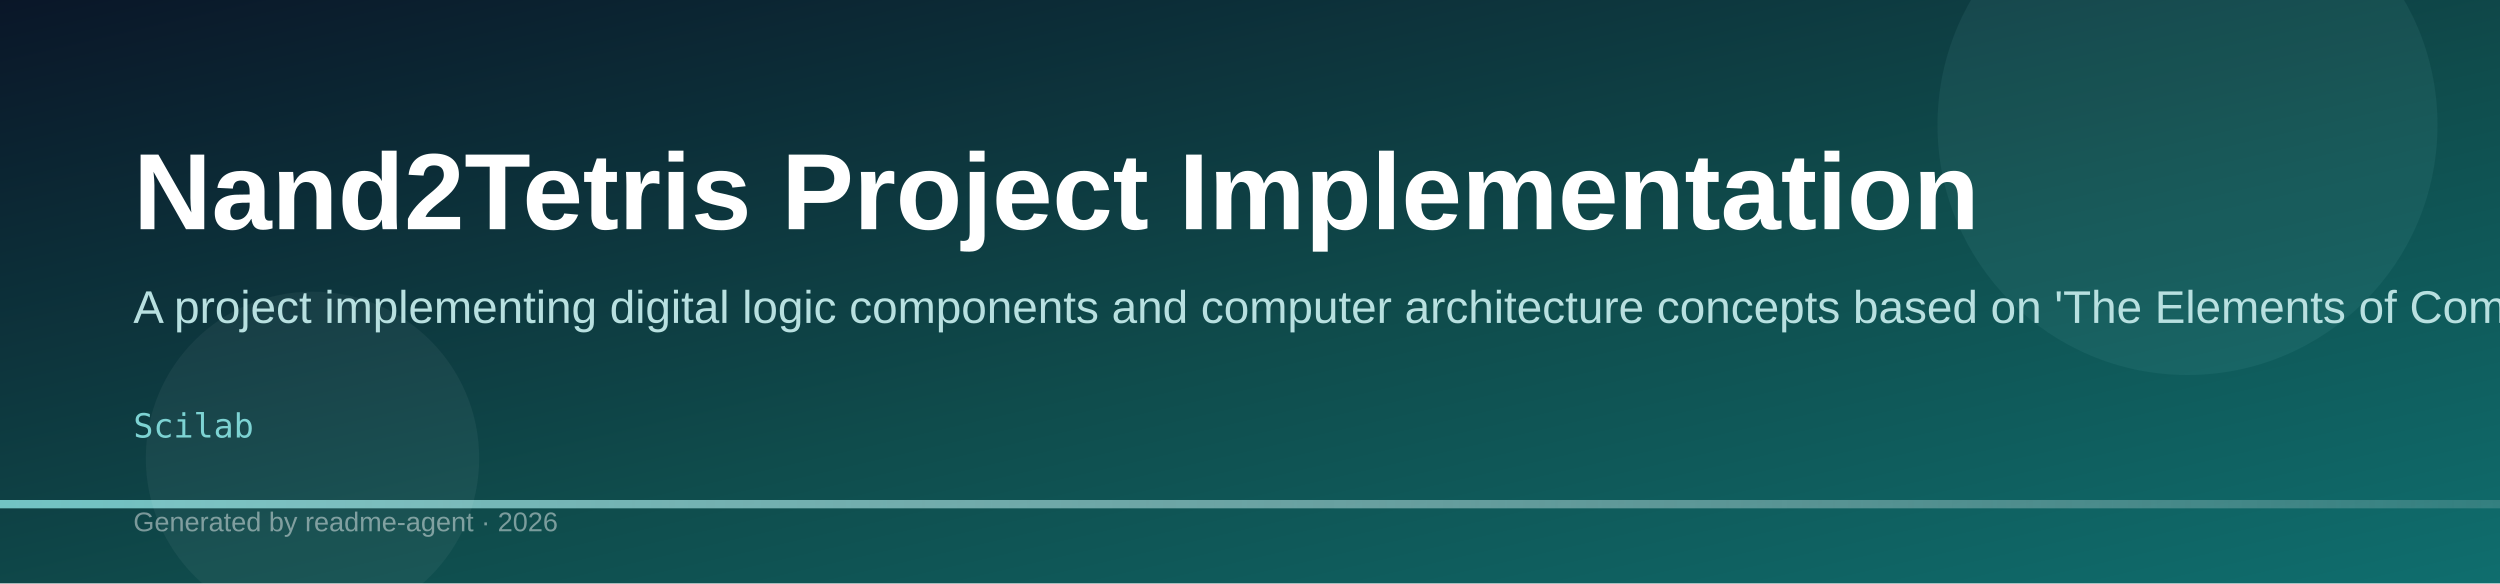
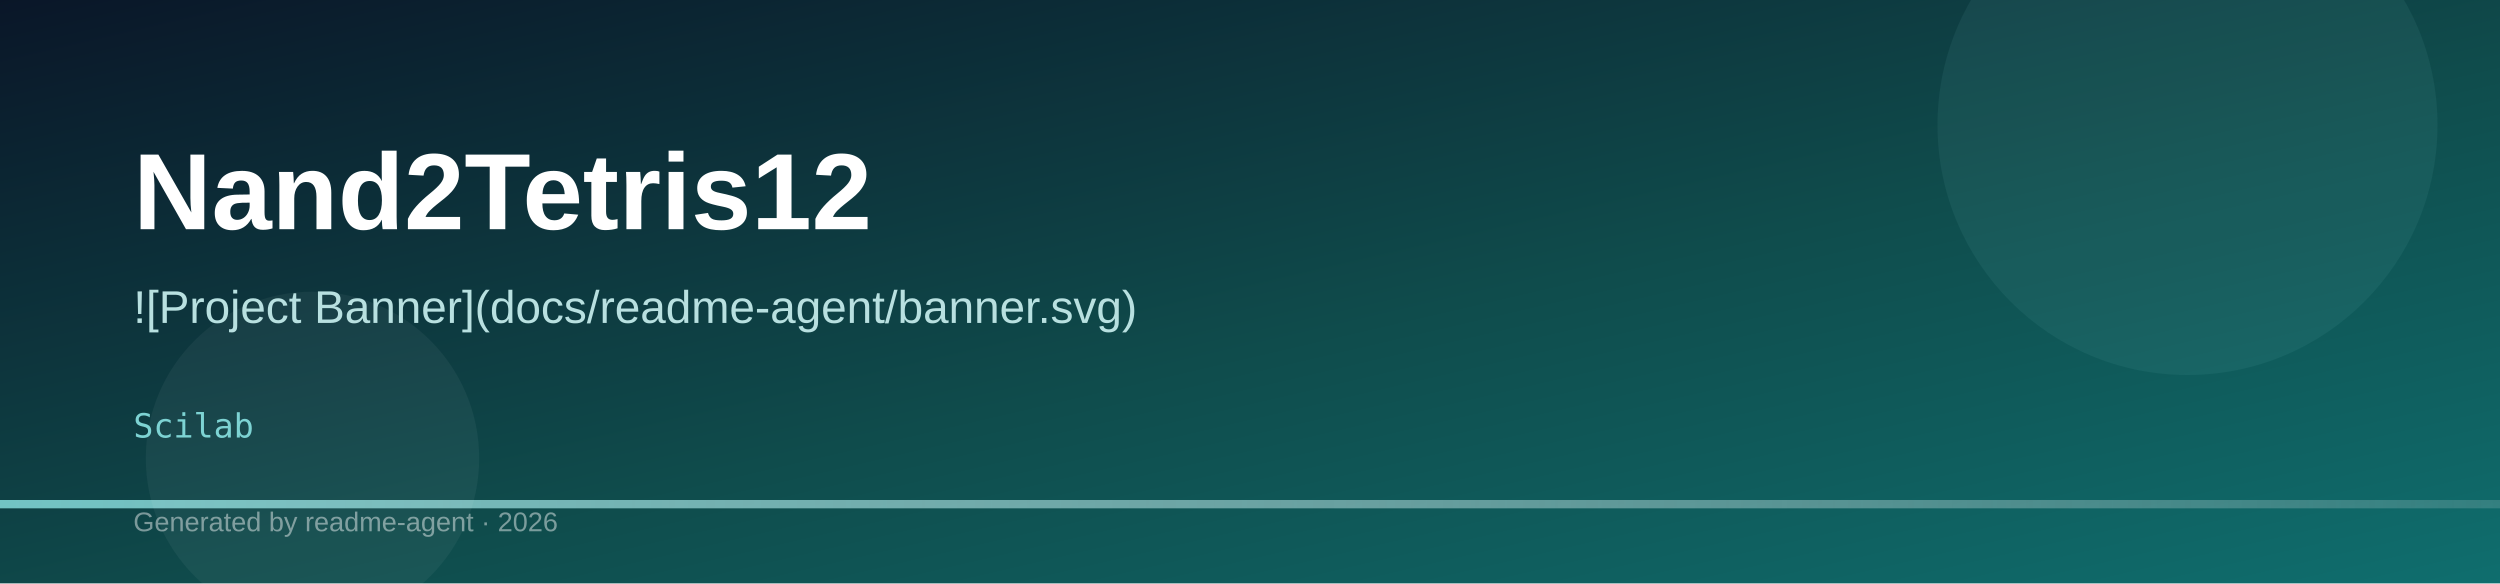
- <svg xmlns="http://www.w3.org/2000/svg" width="1200" height="280" viewBox="0 0 1200 280" role="img" aria-label="Nand2Tetris Project Implementation">
+ <svg xmlns="http://www.w3.org/2000/svg" width="1200" height="280" viewBox="0 0 1200 280" role="img" aria-label="Nand2Tetris12">
  <defs>
    <linearGradient id="bg" x1="0%" y1="0%" x2="100%" y2="100%">
      <stop offset="0%" stop-color="#0a1628" />
      <stop offset="55%" stop-color="#0f4c4c" />
      <stop offset="100%" stop-color="#0f6e6e" />
    </linearGradient>
    <linearGradient id="accent" x1="0%" y1="0%" x2="100%" y2="0%">
      <stop offset="0%" stop-color="#7dd3d3" stop-opacity="0.9" />
      <stop offset="100%" stop-color="#ffffff" stop-opacity="0.15" />
    </linearGradient>
  </defs>
  <rect width="1200" height="280" fill="url(#bg)" />
  <rect x="0" y="240" width="1200" height="4" fill="url(#accent)" />
  <circle cx="1050" cy="60" r="120" fill="#7dd3d3" fill-opacity="0.08" />
  <circle cx="150" cy="220" r="80" fill="#ffffff" fill-opacity="0.05" />
-   <text x="64" y="110" fill="#ffffff" font-family="Segoe UI, Arial, sans-serif" font-size="52" font-weight="700">Nand2Tetris Project Implementation</text>
-   <text x="64" y="155" fill="#b8e0e0" font-family="Segoe UI, Arial, sans-serif" font-size="22">A project implementing digital logic components and computer architecture concepts based on 'The Elements of Computing S</text>
+   <text x="64" y="110" fill="#ffffff" font-family="Segoe UI, Arial, sans-serif" font-size="52" font-weight="700">Nand2Tetris12</text>
+   <text x="64" y="155" fill="#b8e0e0" font-family="Segoe UI, Arial, sans-serif" font-size="22">![Project Banner](docs/readme-agent/banner.svg)</text>
  <text x="64" y="210" fill="#7dd3d3" font-family="Consolas, monospace" font-size="16">Scilab</text>
  <text x="64" y="255" fill="#ffffff" fill-opacity="0.45" font-family="Segoe UI, Arial, sans-serif" font-size="13">Generated by readme-agent · 2026</text>
</svg>
